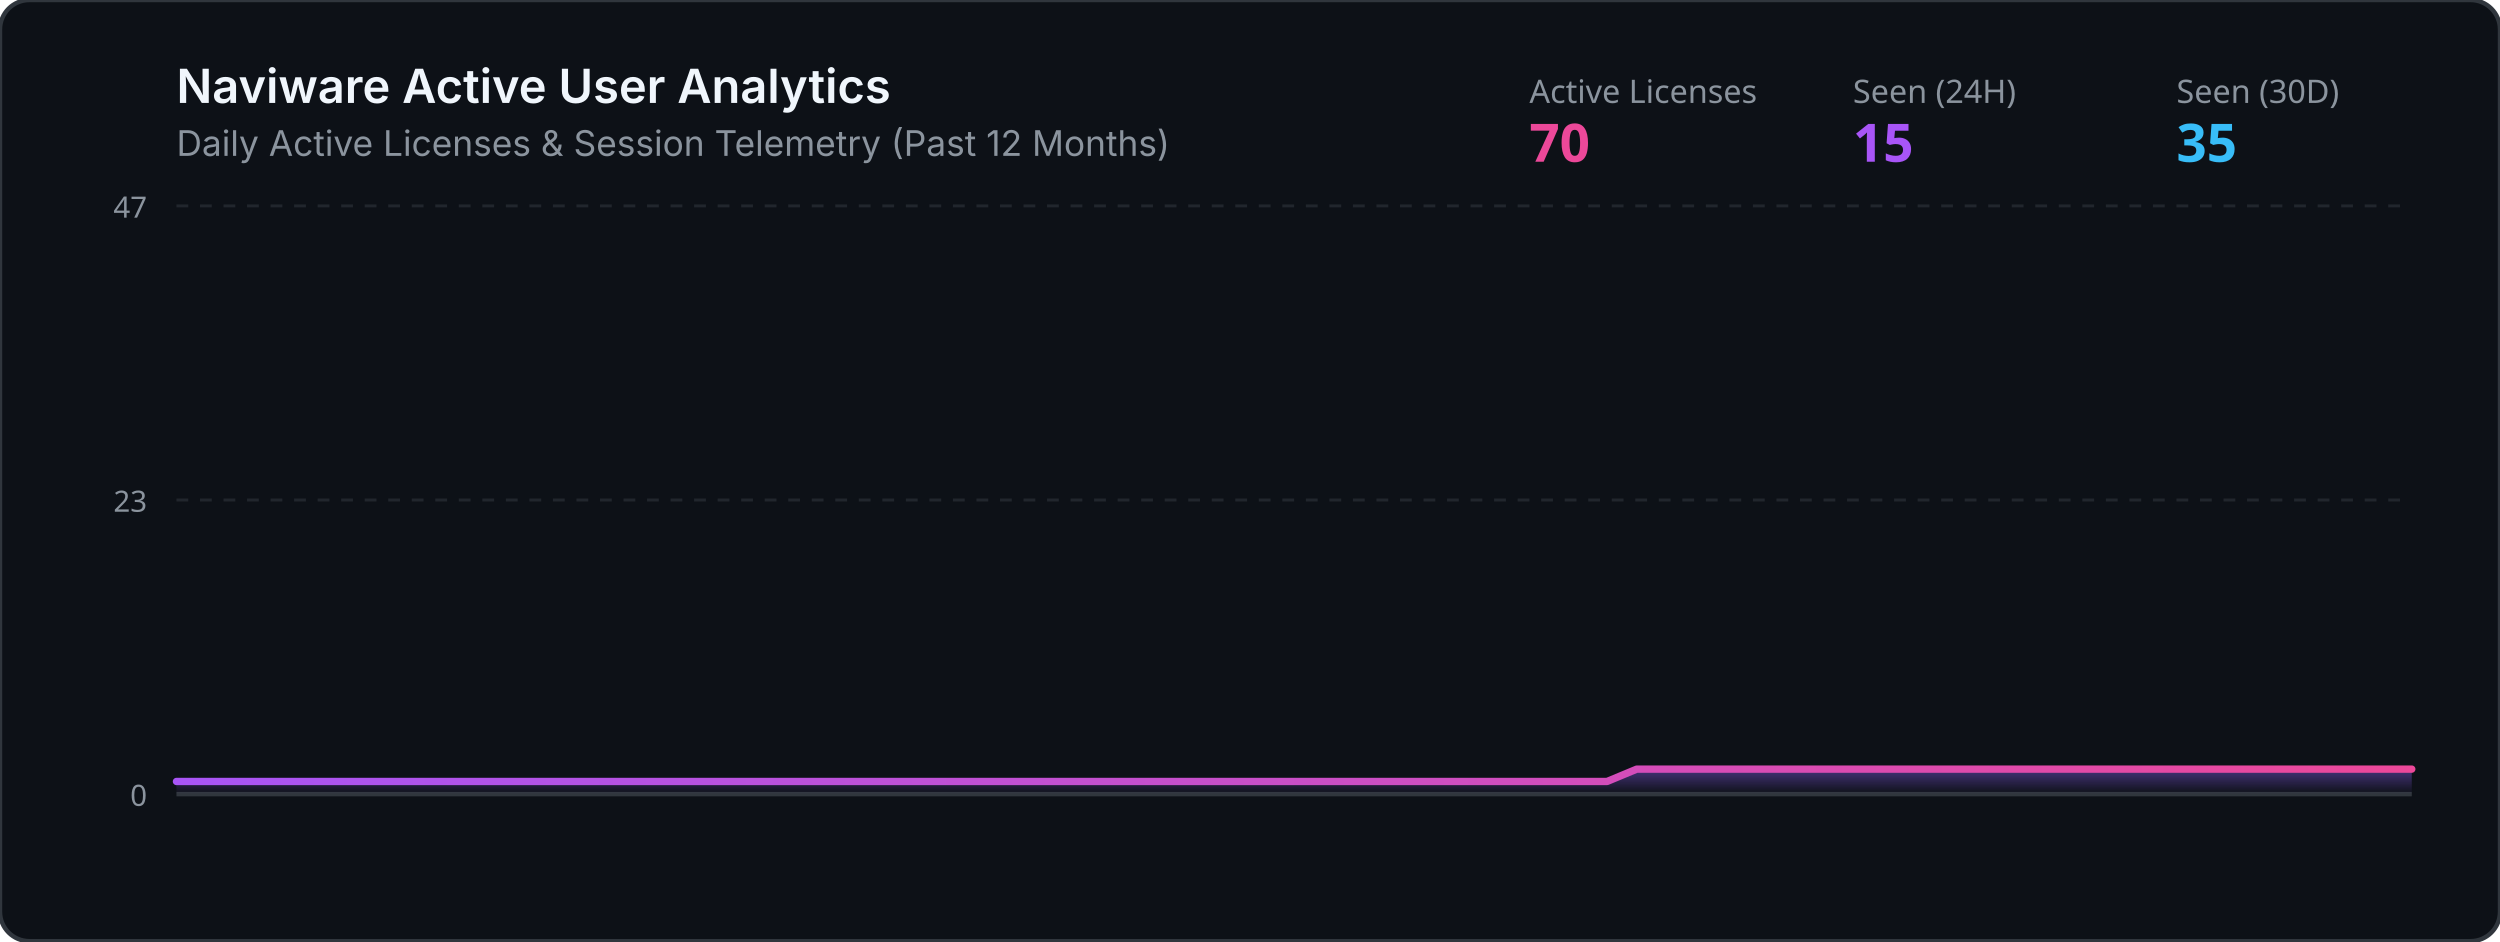
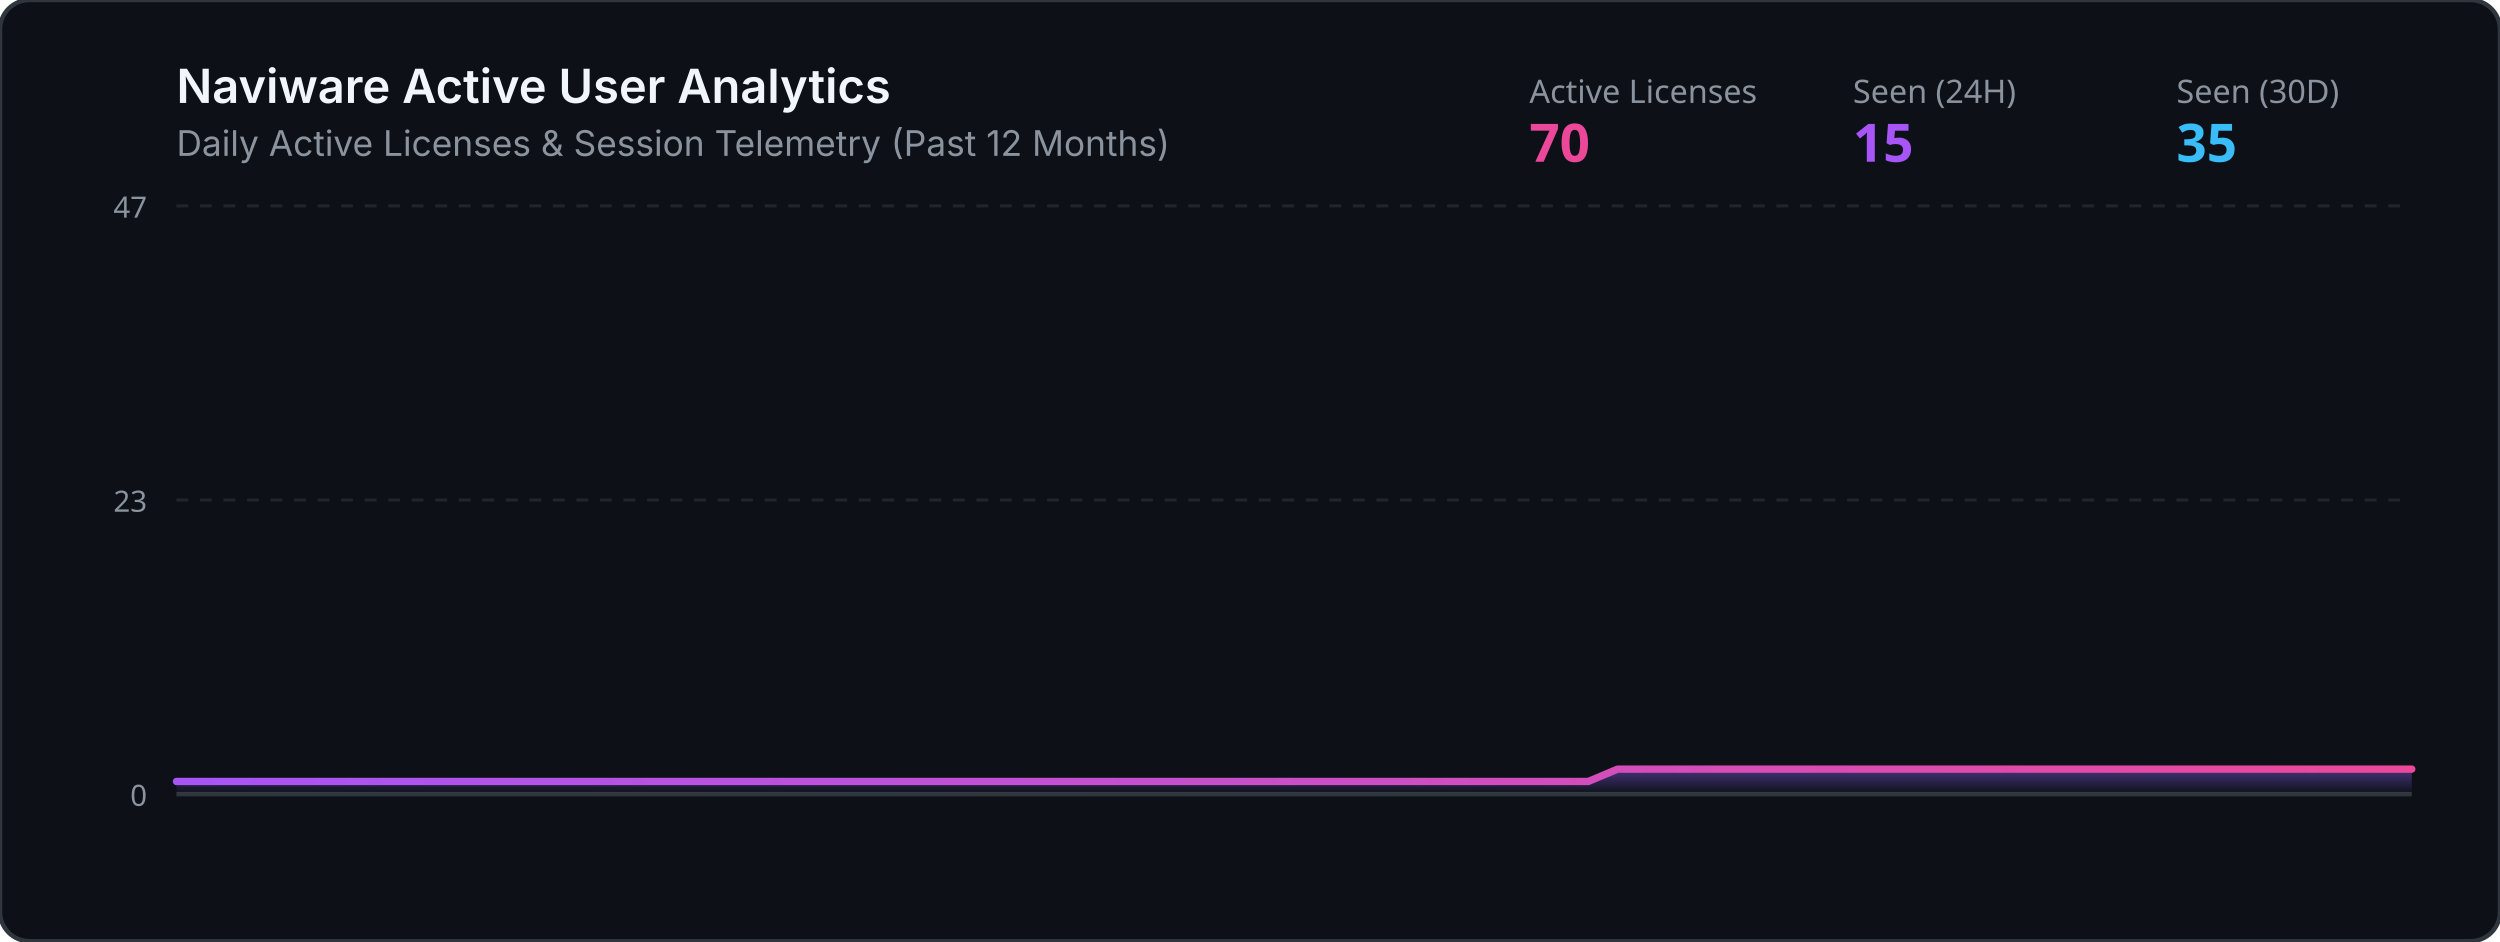
<svg xmlns="http://www.w3.org/2000/svg" viewBox="0 0 850 320" width="100%" height="320">
  <defs>
    <linearGradient id="grad" x1="0%" y1="0%" x2="0%" y2="100%">
      <stop offset="0%" stop-color="#8b5cf6" stop-opacity="0.45" />
      <stop offset="100%" stop-color="#8b5cf6" stop-opacity="0.0" />
    </linearGradient>
    <linearGradient id="lineGrad" x1="0%" y1="0%" x2="100%" y2="0%">
      <stop offset="0%" stop-color="#a855f7" />
      <stop offset="100%" stop-color="#ec4899" />
    </linearGradient>
  </defs>
  <rect width="850" height="320" rx="10" fill="#0d1117" stroke="#30363d" stroke-width="1.5" />
  <text x="60" y="35" fill="#f0f6fc" font-family="-apple-system,BlinkMacSystemFont,Segoe UI,sans-serif" font-size="16" font-weight="600">Naviware Active User Analytics</text>
  <text x="60" y="53" fill="#8b949e" font-family="-apple-system,BlinkMacSystemFont,Segoe UI,sans-serif" font-size="12">Daily Active Licenses &amp; Session Telemetry (Past 12 Months)</text>
  <text x="520" y="35" fill="#8b949e" font-family="sans-serif" font-size="11">Active Licenses</text>
  <text x="520" y="55" fill="#ec4899" font-family="sans-serif" font-size="18" font-weight="bold">70</text>
  <text x="630" y="35" fill="#8b949e" font-family="sans-serif" font-size="11">Seen (24H)</text>
  <text x="630" y="55" fill="#a855f7" font-family="sans-serif" font-size="18" font-weight="bold">15</text>
  <text x="740" y="35" fill="#8b949e" font-family="sans-serif" font-size="11">Seen (30D)</text>
  <text x="740" y="55" fill="#38bdf8" font-family="sans-serif" font-size="18" font-weight="bold">35</text>
  <line x1="60" y1="70" x2="820" y2="70" stroke="#21262d" stroke-width="1" stroke-dasharray="4" />
  <line x1="60" y1="170.0" x2="820" y2="170.0" stroke="#21262d" stroke-width="1" stroke-dasharray="4" />
  <line x1="60" y1="270" x2="820" y2="270" stroke="#30363d" stroke-width="1.5" />
  <text x="50" y="74" fill="#8b949e" font-family="sans-serif" font-size="10" text-anchor="end">47</text>
  <text x="50" y="174.0" fill="#8b949e" font-family="sans-serif" font-size="10" text-anchor="end">23</text>
  <text x="50" y="274" fill="#8b949e" font-family="sans-serif" font-size="10" text-anchor="end">0</text>
-   <polygon points="60,270 60.0,265.7 70.1,265.7 80.3,265.7 90.4,265.7 100.5,265.7 110.7,265.7 120.8,265.7 130.9,265.7 141.1,265.7 151.2,265.7 161.3,265.7 171.5,265.7 181.6,265.7 191.7,265.7 201.9,265.7 212.0,265.7 222.1,265.7 232.3,265.7 242.4,265.7 252.5,265.7 262.7,265.7 272.8,265.7 282.9,265.7 293.1,265.7 303.2,265.7 313.3,265.7 323.5,265.7 333.6,265.7 343.7,265.7 353.9,265.7 364.0,265.7 374.1,265.7 384.3,265.7 394.4,265.7 404.5,265.7 414.7,265.7 424.8,265.7 434.9,265.7 445.1,265.7 455.2,265.7 465.3,265.7 475.5,265.7 485.6,265.7 495.7,265.7 505.9,265.7 516.0,265.7 526.1,265.7 536.3,265.7 546.4,265.7 556.5,261.5 566.7,261.5 576.8,261.5 586.9,261.5 597.1,261.5 607.2,261.5 617.3,261.5 627.5,261.5 637.6,261.5 647.7,261.5 657.9,261.5 668.0,261.5 678.1,261.5 688.3,261.5 698.4,261.5 708.5,261.5 718.7,261.5 728.8,261.5 738.9,261.5 749.1,261.5 759.2,261.5 769.3,261.5 779.5,261.5 789.6,261.5 799.7,261.5 809.9,261.5 820.0,261.5 820,270" fill="url(#grad)" />
-   <polyline points="60.0,265.7 70.1,265.7 80.3,265.7 90.4,265.7 100.5,265.7 110.7,265.7 120.8,265.7 130.9,265.7 141.1,265.7 151.2,265.7 161.3,265.7 171.5,265.7 181.6,265.7 191.7,265.7 201.9,265.7 212.0,265.7 222.1,265.7 232.3,265.7 242.4,265.7 252.5,265.7 262.7,265.7 272.8,265.7 282.9,265.7 293.1,265.7 303.2,265.7 313.3,265.7 323.5,265.7 333.6,265.7 343.7,265.7 353.9,265.7 364.0,265.7 374.1,265.7 384.3,265.7 394.4,265.7 404.5,265.7 414.7,265.7 424.8,265.7 434.9,265.7 445.1,265.7 455.2,265.7 465.3,265.7 475.5,265.7 485.6,265.7 495.7,265.7 505.9,265.7 516.0,265.7 526.1,265.7 536.3,265.7 546.4,265.7 556.5,261.5 566.7,261.5 576.8,261.5 586.9,261.5 597.1,261.5 607.2,261.5 617.3,261.5 627.5,261.5 637.6,261.5 647.7,261.5 657.9,261.5 668.0,261.5 678.1,261.5 688.3,261.5 698.4,261.5 708.5,261.5 718.7,261.5 728.8,261.5 738.9,261.5 749.1,261.5 759.2,261.5 769.3,261.5 779.5,261.5 789.6,261.5 799.7,261.5 809.9,261.5 820.0,261.5" fill="none" stroke="url(#lineGrad)" stroke-width="2.5" stroke-linecap="round" stroke-linejoin="round" />
+   <polygon points="60,270 60.0,265.7 70.0,265.7 80.0,265.7 90.0,265.7 100.0,265.7 110.0,265.7 120.0,265.7 130.0,265.7 140.0,265.7 150.0,265.7 160.0,265.7 170.0,265.7 180.0,265.7 190.0,265.7 200.0,265.7 210.0,265.7 220.0,265.7 230.0,265.7 240.0,265.7 250.0,265.7 260.0,265.7 270.0,265.7 280.0,265.7 290.0,265.7 300.0,265.7 310.0,265.7 320.0,265.7 330.0,265.7 340.0,265.7 350.0,265.7 360.0,265.7 370.0,265.7 380.0,265.7 390.0,265.7 400.0,265.7 410.0,265.7 420.0,265.7 430.0,265.7 440.0,265.7 450.0,265.7 460.0,265.7 470.0,265.7 480.0,265.7 490.0,265.7 500.0,265.7 510.0,265.7 520.0,265.7 530.0,265.7 540.0,265.7 550.0,261.5 560.0,261.5 570.0,261.5 580.0,261.5 590.0,261.5 600.0,261.5 610.0,261.5 620.0,261.5 630.0,261.5 640.0,261.5 650.0,261.5 660.0,261.5 670.0,261.5 680.0,261.5 690.0,261.5 700.0,261.5 710.0,261.5 720.0,261.5 730.0,261.5 740.0,261.5 750.0,261.5 760.0,261.5 770.0,261.5 780.0,261.5 790.0,261.5 800.0,261.5 810.0,261.5 820.0,261.5 820,270" fill="url(#grad)" />
+   <polyline points="60.0,265.7 70.0,265.7 80.0,265.7 90.0,265.7 100.0,265.7 110.0,265.7 120.0,265.7 130.0,265.7 140.0,265.7 150.0,265.7 160.0,265.7 170.0,265.7 180.0,265.7 190.0,265.7 200.0,265.7 210.0,265.7 220.0,265.7 230.0,265.7 240.0,265.7 250.0,265.7 260.0,265.7 270.0,265.7 280.0,265.7 290.0,265.7 300.0,265.7 310.0,265.7 320.0,265.7 330.0,265.7 340.0,265.7 350.0,265.7 360.0,265.7 370.0,265.7 380.0,265.7 390.0,265.7 400.0,265.7 410.0,265.7 420.0,265.7 430.0,265.7 440.0,265.7 450.0,265.7 460.0,265.7 470.0,265.7 480.0,265.7 490.0,265.7 500.0,265.7 510.0,265.7 520.0,265.7 530.0,265.7 540.0,265.7 550.0,261.5 560.0,261.5 570.0,261.5 580.0,261.5 590.0,261.5 600.0,261.5 610.0,261.5 620.0,261.5 630.0,261.5 640.0,261.5 650.0,261.5 660.0,261.5 670.0,261.5 680.0,261.5 690.0,261.5 700.0,261.5 710.0,261.5 720.0,261.5 730.0,261.5 740.0,261.5 750.0,261.5 760.0,261.5 770.0,261.5 780.0,261.5 790.0,261.5 800.0,261.5 810.0,261.5 820.0,261.5" fill="none" stroke="url(#lineGrad)" stroke-width="2.5" stroke-linecap="round" stroke-linejoin="round" />
</svg>
